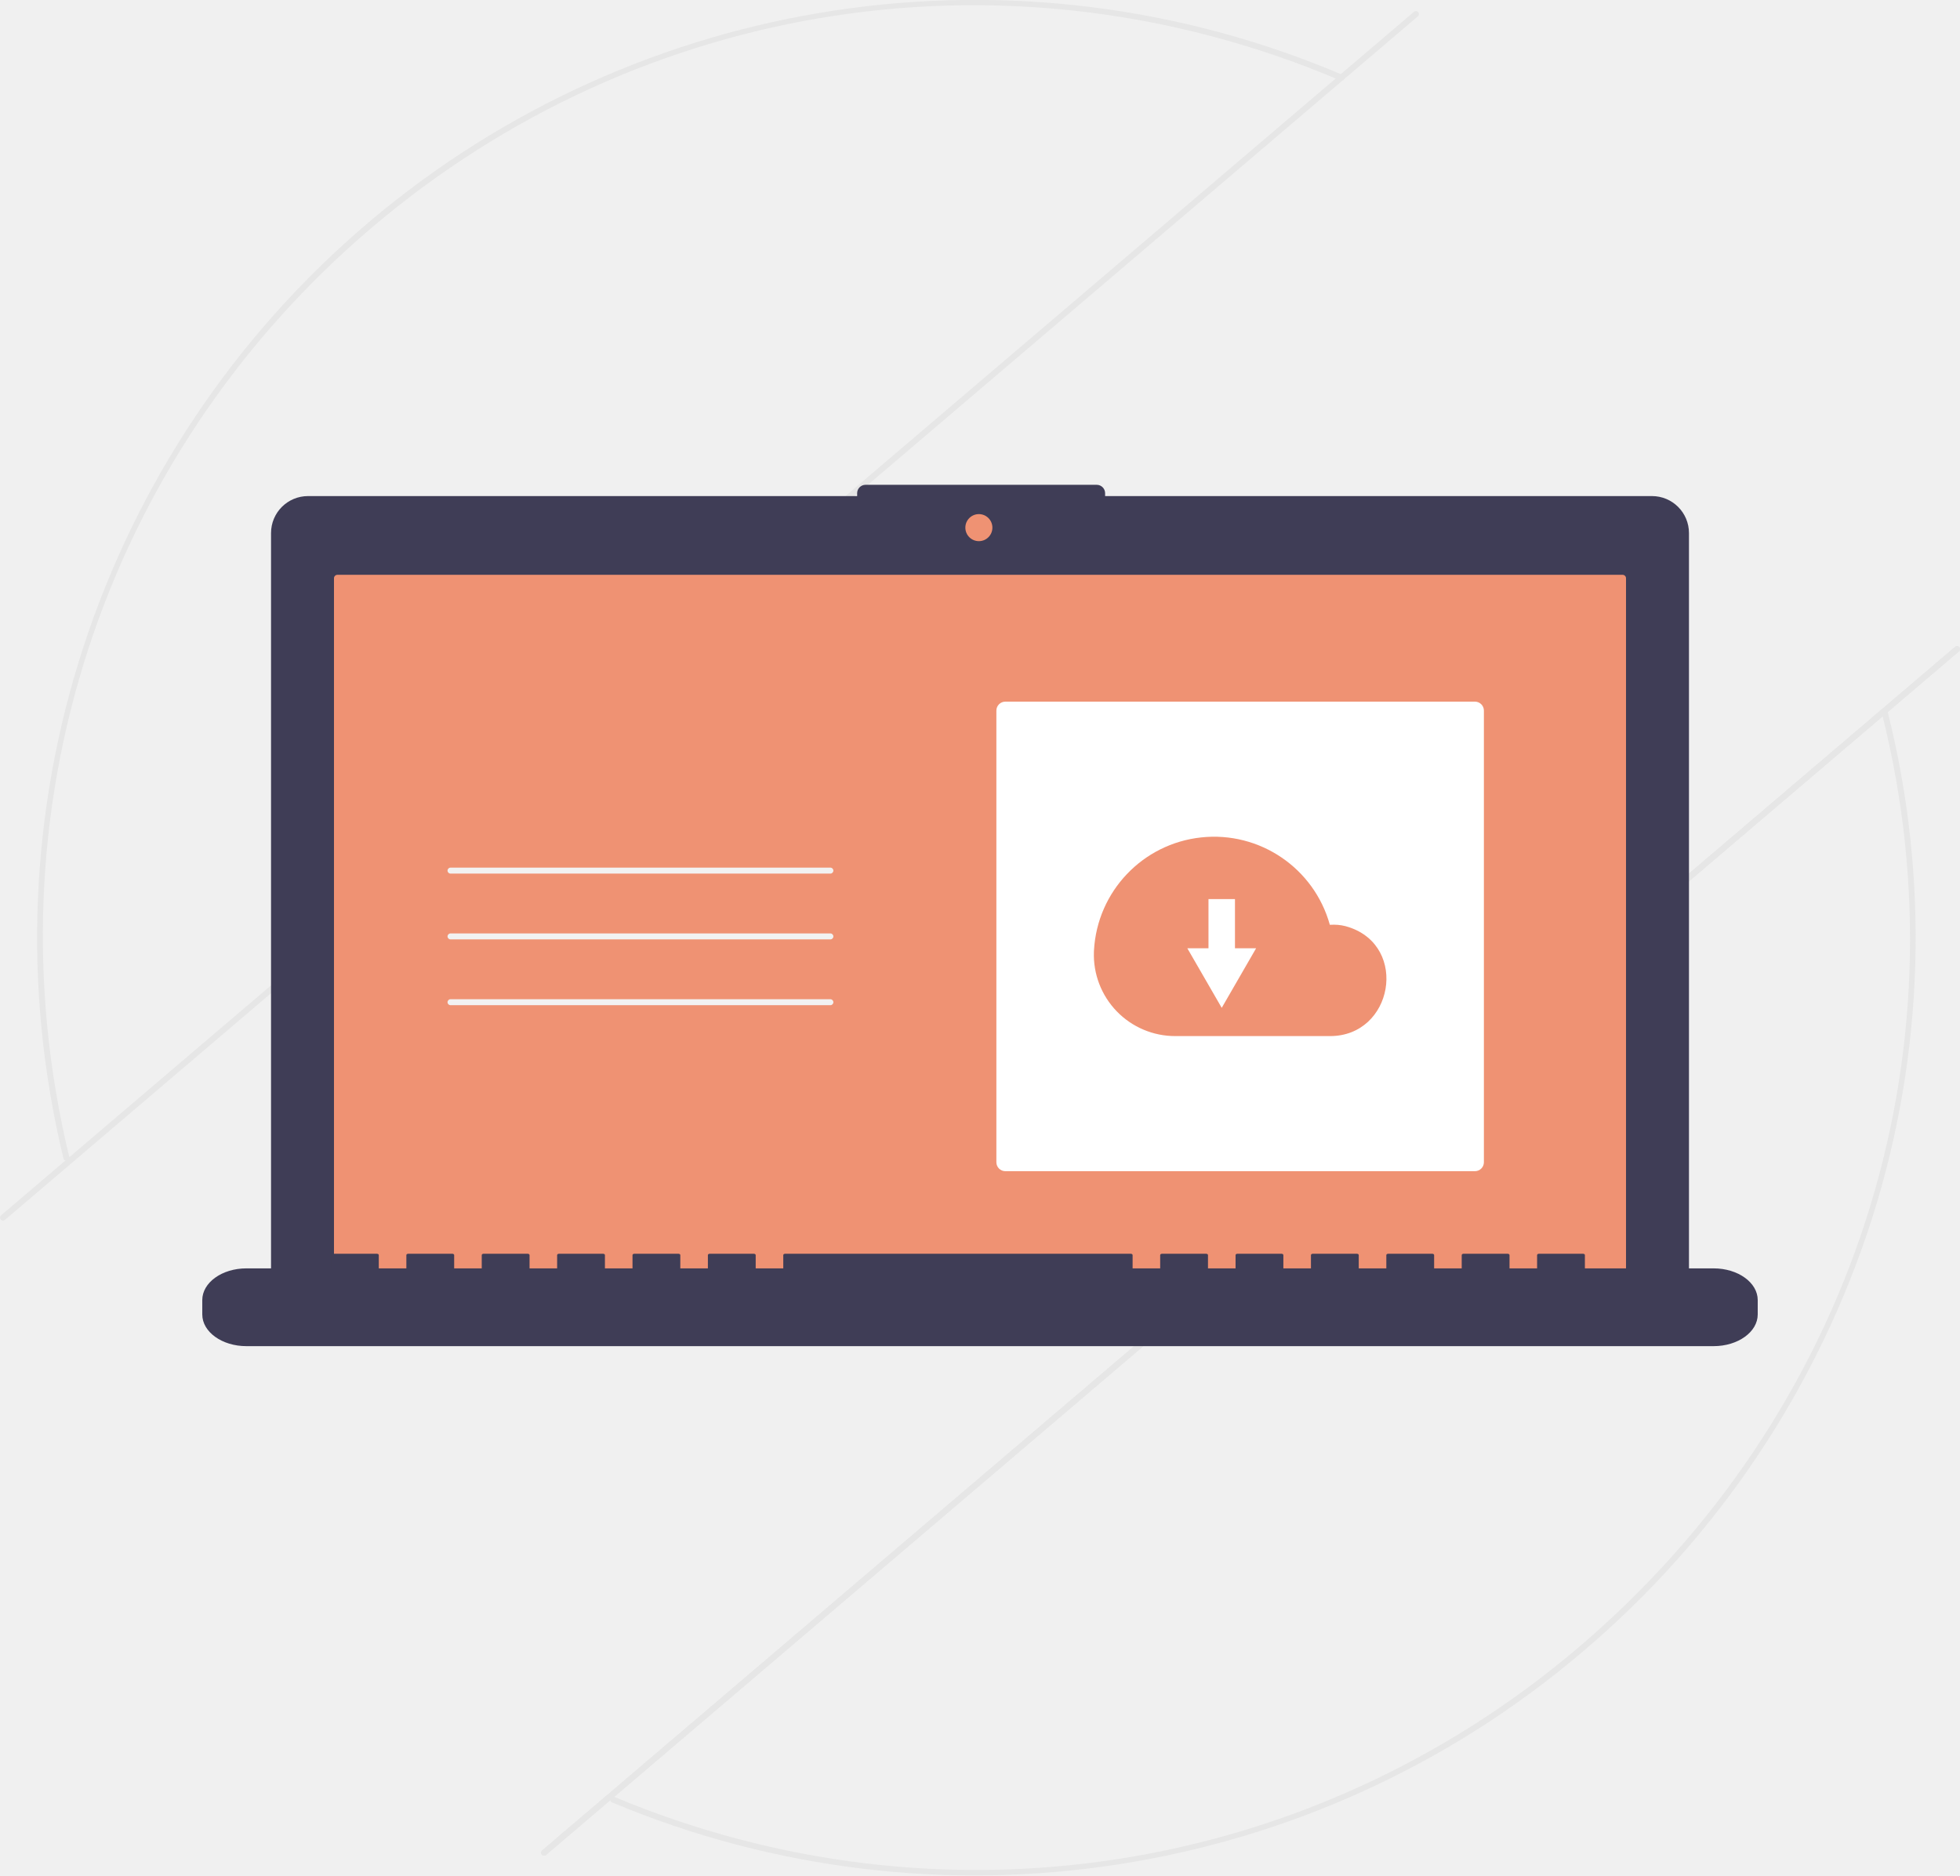
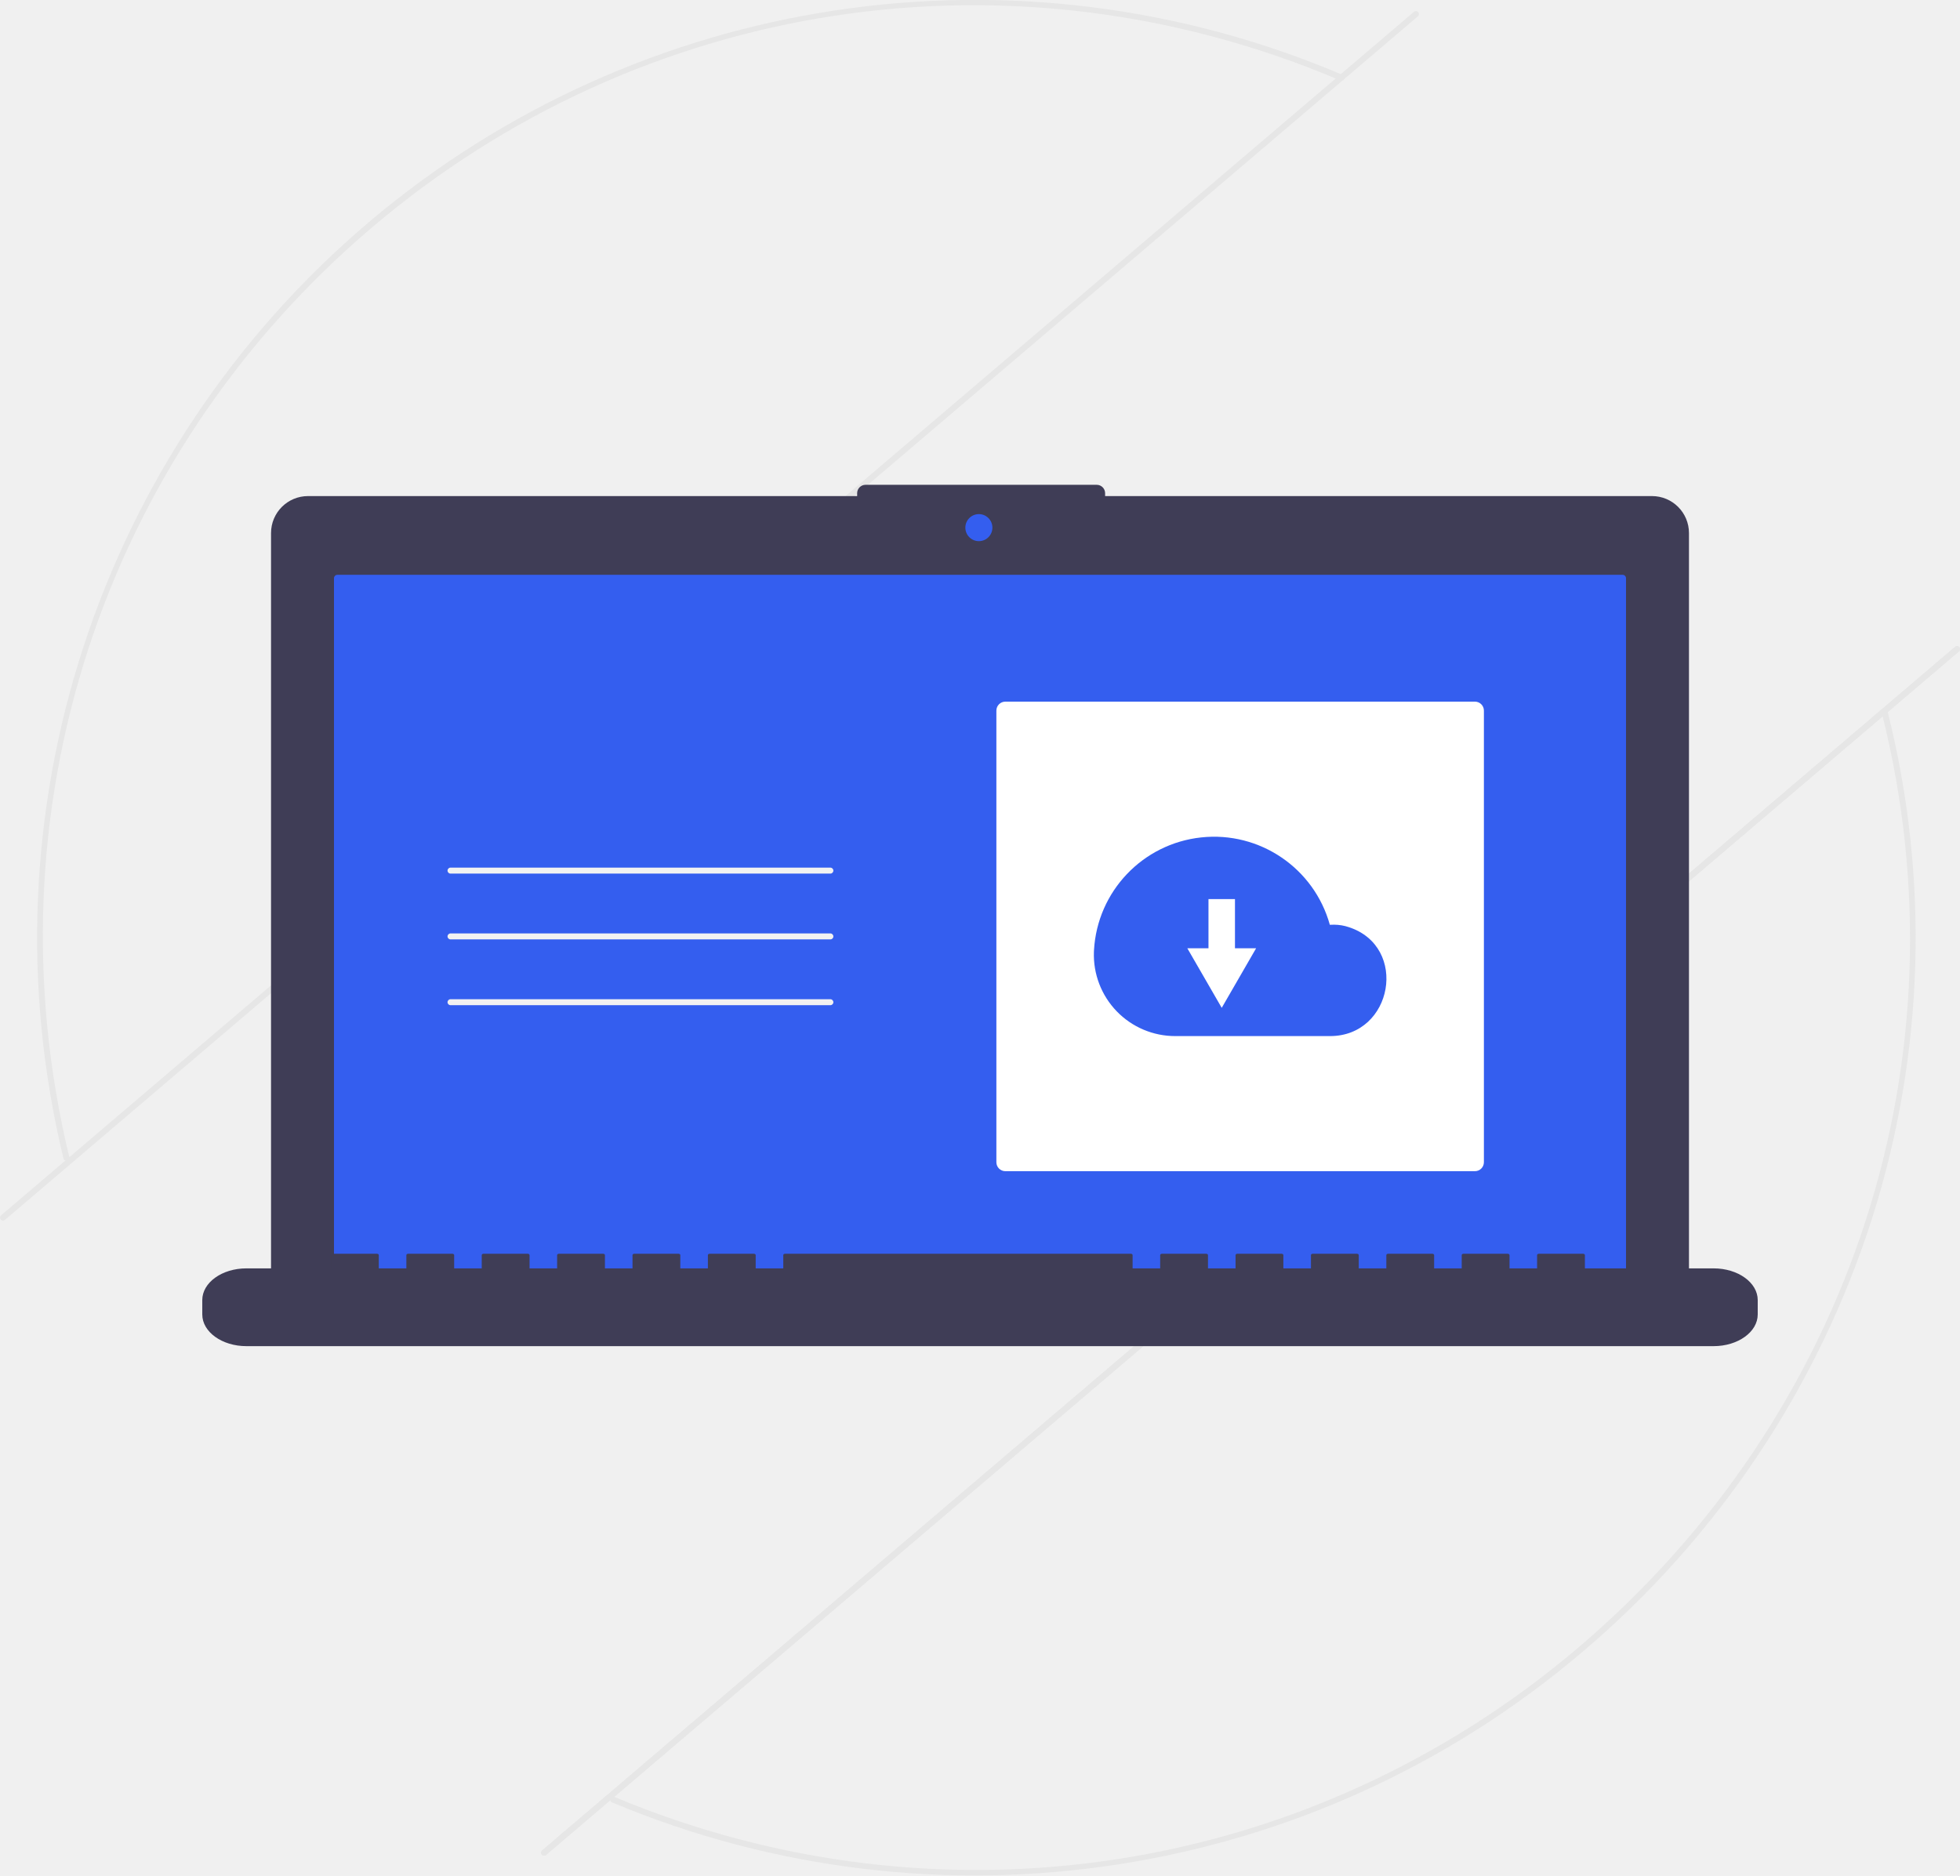
<svg xmlns="http://www.w3.org/2000/svg" id="adc953c4-1f1c-4de2-8e29-bb7913a5554f" data-name="Layer 1" width="733.862" height="702.195" viewBox="0 0 733.862 702.195">
  <path d="M257.075,533.16a1.115,1.115,0,0,1-.236-.462,351.191,351.191,0,0,1,478.94-405.746,1.12,1.12,0,1,1-.876,2.061C612.325,76.891,473.233,98.133,371.906,184.449,271.197,270.239,227.94,403.478,259.017,532.171a1.12,1.12,0,0,1-1.942.989Z" transform="translate(-233.0688 -98.90261)" fill="#e6e6e6" />
  <path d="M461.796,773.486a1.12,1.12,0,0,1,1.285-1.76C585.198,822.868,723.62,801.343,824.331,715.552,926.612,628.423,970.046,494.49,937.685,366.02a1.12,1.12,0,0,1,2.172-.546,346.596,346.596,0,0,1-5.751,189.354A353.672,353.672,0,0,1,825.783,717.257a351.074,351.074,0,0,1-363.569,56.534A1.113,1.113,0,0,1,461.796,773.486Z" transform="translate(-233.0688 -98.90261)" fill="#e6e6e6" />
  <path d="M435.914,793.364a1.119,1.119,0,0,1,.126-1.579L965.085,341.113a1.12,1.12,0,1,1,1.452,1.705L437.493,793.49A1.119,1.119,0,0,1,435.914,793.364Z" transform="translate(-233.0688 -98.90261)" fill="#e6e6e6" />
  <path d="M233.336,555.557a1.12,1.12,0,0,1,.126-1.579L762.507,103.306a1.12,1.12,0,0,1,1.452,1.705L234.915,555.683A1.12,1.12,0,0,1,233.336,555.557Z" transform="translate(-233.0688 -98.90261)" fill="#e6e6e6" />
  <path d="M435.914,793.364a1.119,1.119,0,0,1,.126-1.579L965.085,341.113a1.12,1.12,0,1,1,1.452,1.705L437.493,793.49A1.119,1.119,0,0,1,435.914,793.364Z" transform="translate(-233.0688 -98.90261)" fill="#e6e6e6" />
  <path d="M851.601,284.654H646.844v-1.072a3.148,3.148,0,0,0-3.148-3.148H557.148a3.148,3.148,0,0,0-3.148,3.148v1.072H348.399A13.85,13.85,0,0,0,334.549,298.504V578.879a13.85,13.85,0,0,0,13.85,13.85H851.601a13.85,13.85,0,0,0,13.85-13.85V298.504A13.85,13.85,0,0,0,851.601,284.654Z" transform="translate(-233.0688 -98.90261)" fill="#3f3d56" />
-   <path d="M359.414,314.131a1.298,1.298,0,0,0-1.296,1.296V581.369a1.297,1.297,0,0,0,1.296,1.296H840.586a1.297,1.297,0,0,0,1.296-1.296V315.427a1.297,1.297,0,0,0-1.296-1.296Z" transform="translate(-233.0688 -98.90261)" fill="#ef9273" />
-   <circle cx="366.509" cy="197.568" r="5.064" fill="#ef9273" />
+   <path d="M359.414,314.131a1.298,1.298,0,0,0-1.296,1.296V581.369a1.297,1.297,0,0,0,1.296,1.296H840.586a1.297,1.297,0,0,0,1.296-1.296V315.427a1.297,1.297,0,0,0-1.296-1.296Z" transform="translate(-233.0688 -98.90261)" fill="#345EEF" />
+   <circle cx="366.509" cy="197.568" r="5.064" fill="#345EEF" />
  <path d="M874.673,573.833H826.484v-4.976c0-.273-.308-.495-.688-.495H809.274c-.38,0-.688.222-.688.495v4.976h-10.326v-4.976c0-.273-.308-.495-.688-.495H781.05c-.38,0-.688.222-.688.495v4.976H770.035v-4.976c0-.273-.308-.495-.688-.495H752.825c-.38,0-.688.222-.688.495v4.976h-10.326v-4.976c0-.273-.308-.495-.688-.495H724.601c-.38,0-.688.222-.688.495v4.976H713.586v-4.976c0-.273-.308-.495-.688-.495H696.376c-.38,0-.688.222-.688.495v4.976h-10.326v-4.976c0-.273-.308-.495-.688-.495H668.152c-.38,0-.688.222-.688.495v4.976H657.137v-4.976c0-.273-.308-.495-.688-.495H527.029c-.38,0-.688.222-.688.495v4.976h-10.326v-4.976c0-.273-.308-.495-.688-.495H498.805c-.38,0-.688.222-.688.495v4.976H487.79v-4.976c0-.273-.308-.495-.688-.495H470.58c-.38,0-.688.222-.688.495v4.976h-10.326v-4.976c0-.273-.308-.495-.688-.495H442.356c-.38,0-.688.222-.688.495v4.976H431.341v-4.976c0-.273-.308-.495-.688-.495H414.131c-.38,0-.688.222-.688.495v4.976h-10.326v-4.976c0-.273-.308-.495-.688-.495H385.906c-.38,0-.688.222-.688.495v4.976H374.892v-4.976c0-.273-.308-.495-.688-.495H357.682c-.38,0-.688.222-.688.495v4.976H325.327c-9.125,0-16.522,5.317-16.522,11.877V591.08c0,6.559,7.397,11.877,16.522,11.877H874.673c9.125,0,16.522-5.317,16.522-11.877v-5.37C891.194,579.15,883.797,573.833,874.673,573.833Z" transform="translate(-233.0688 -98.90261)" fill="#3f3d56" />
  <path d="M543.978,426.017H401.754a1.12,1.12,0,1,1,0-2.24H543.978a1.12,1.12,0,1,1,0,2.24Z" transform="translate(-233.0688 -98.90261)" fill="#f2f2f2" />
  <path d="M543.978,450.654H401.754a1.12,1.12,0,1,1,0-2.24H543.978a1.12,1.12,0,1,1,0,2.24Z" transform="translate(-233.0688 -98.90261)" fill="#f2f2f2" />
  <path d="M543.978,475.291H401.754a1.12,1.12,0,1,1,0-2.24H543.978a1.12,1.12,0,1,1,0,2.24Z" transform="translate(-233.0688 -98.90261)" fill="#f2f2f2" />
  <rect x="373.062" y="262.722" width="182.539" height="175.82" rx="3.36" fill="#fff" />
-   <path d="M642.683,454.674a45.006,45.006,0,0,1,88.303-9.489c.545-.02,1.09-.041,1.64-.041a17.667,17.667,0,0,1,5.515.938c22.387,7.351,16.492,40.775-7.071,40.775H673.16a30.442,30.442,0,0,1-30.509-31.519Q642.665,455.006,642.683,454.674Z" transform="translate(-233.0688 -98.90261)" fill="#ef9273" />
+   <path d="M642.683,454.674a45.006,45.006,0,0,1,88.303-9.489c.545-.02,1.09-.041,1.64-.041a17.667,17.667,0,0,1,5.515.938c22.387,7.351,16.492,40.775-7.071,40.775H673.16a30.442,30.442,0,0,1-30.509-31.519Q642.665,455.006,642.683,454.674Z" transform="translate(-233.0688 -98.90261)" fill="#345EEF" />
  <polygon points="462.397 355.07 462.397 336.649 452.478 336.649 452.478 355.07 444.559 355.07 450.998 366.224 457.438 377.377 463.877 366.224 470.316 355.07 462.397 355.07" fill="#fff" />
</svg>
